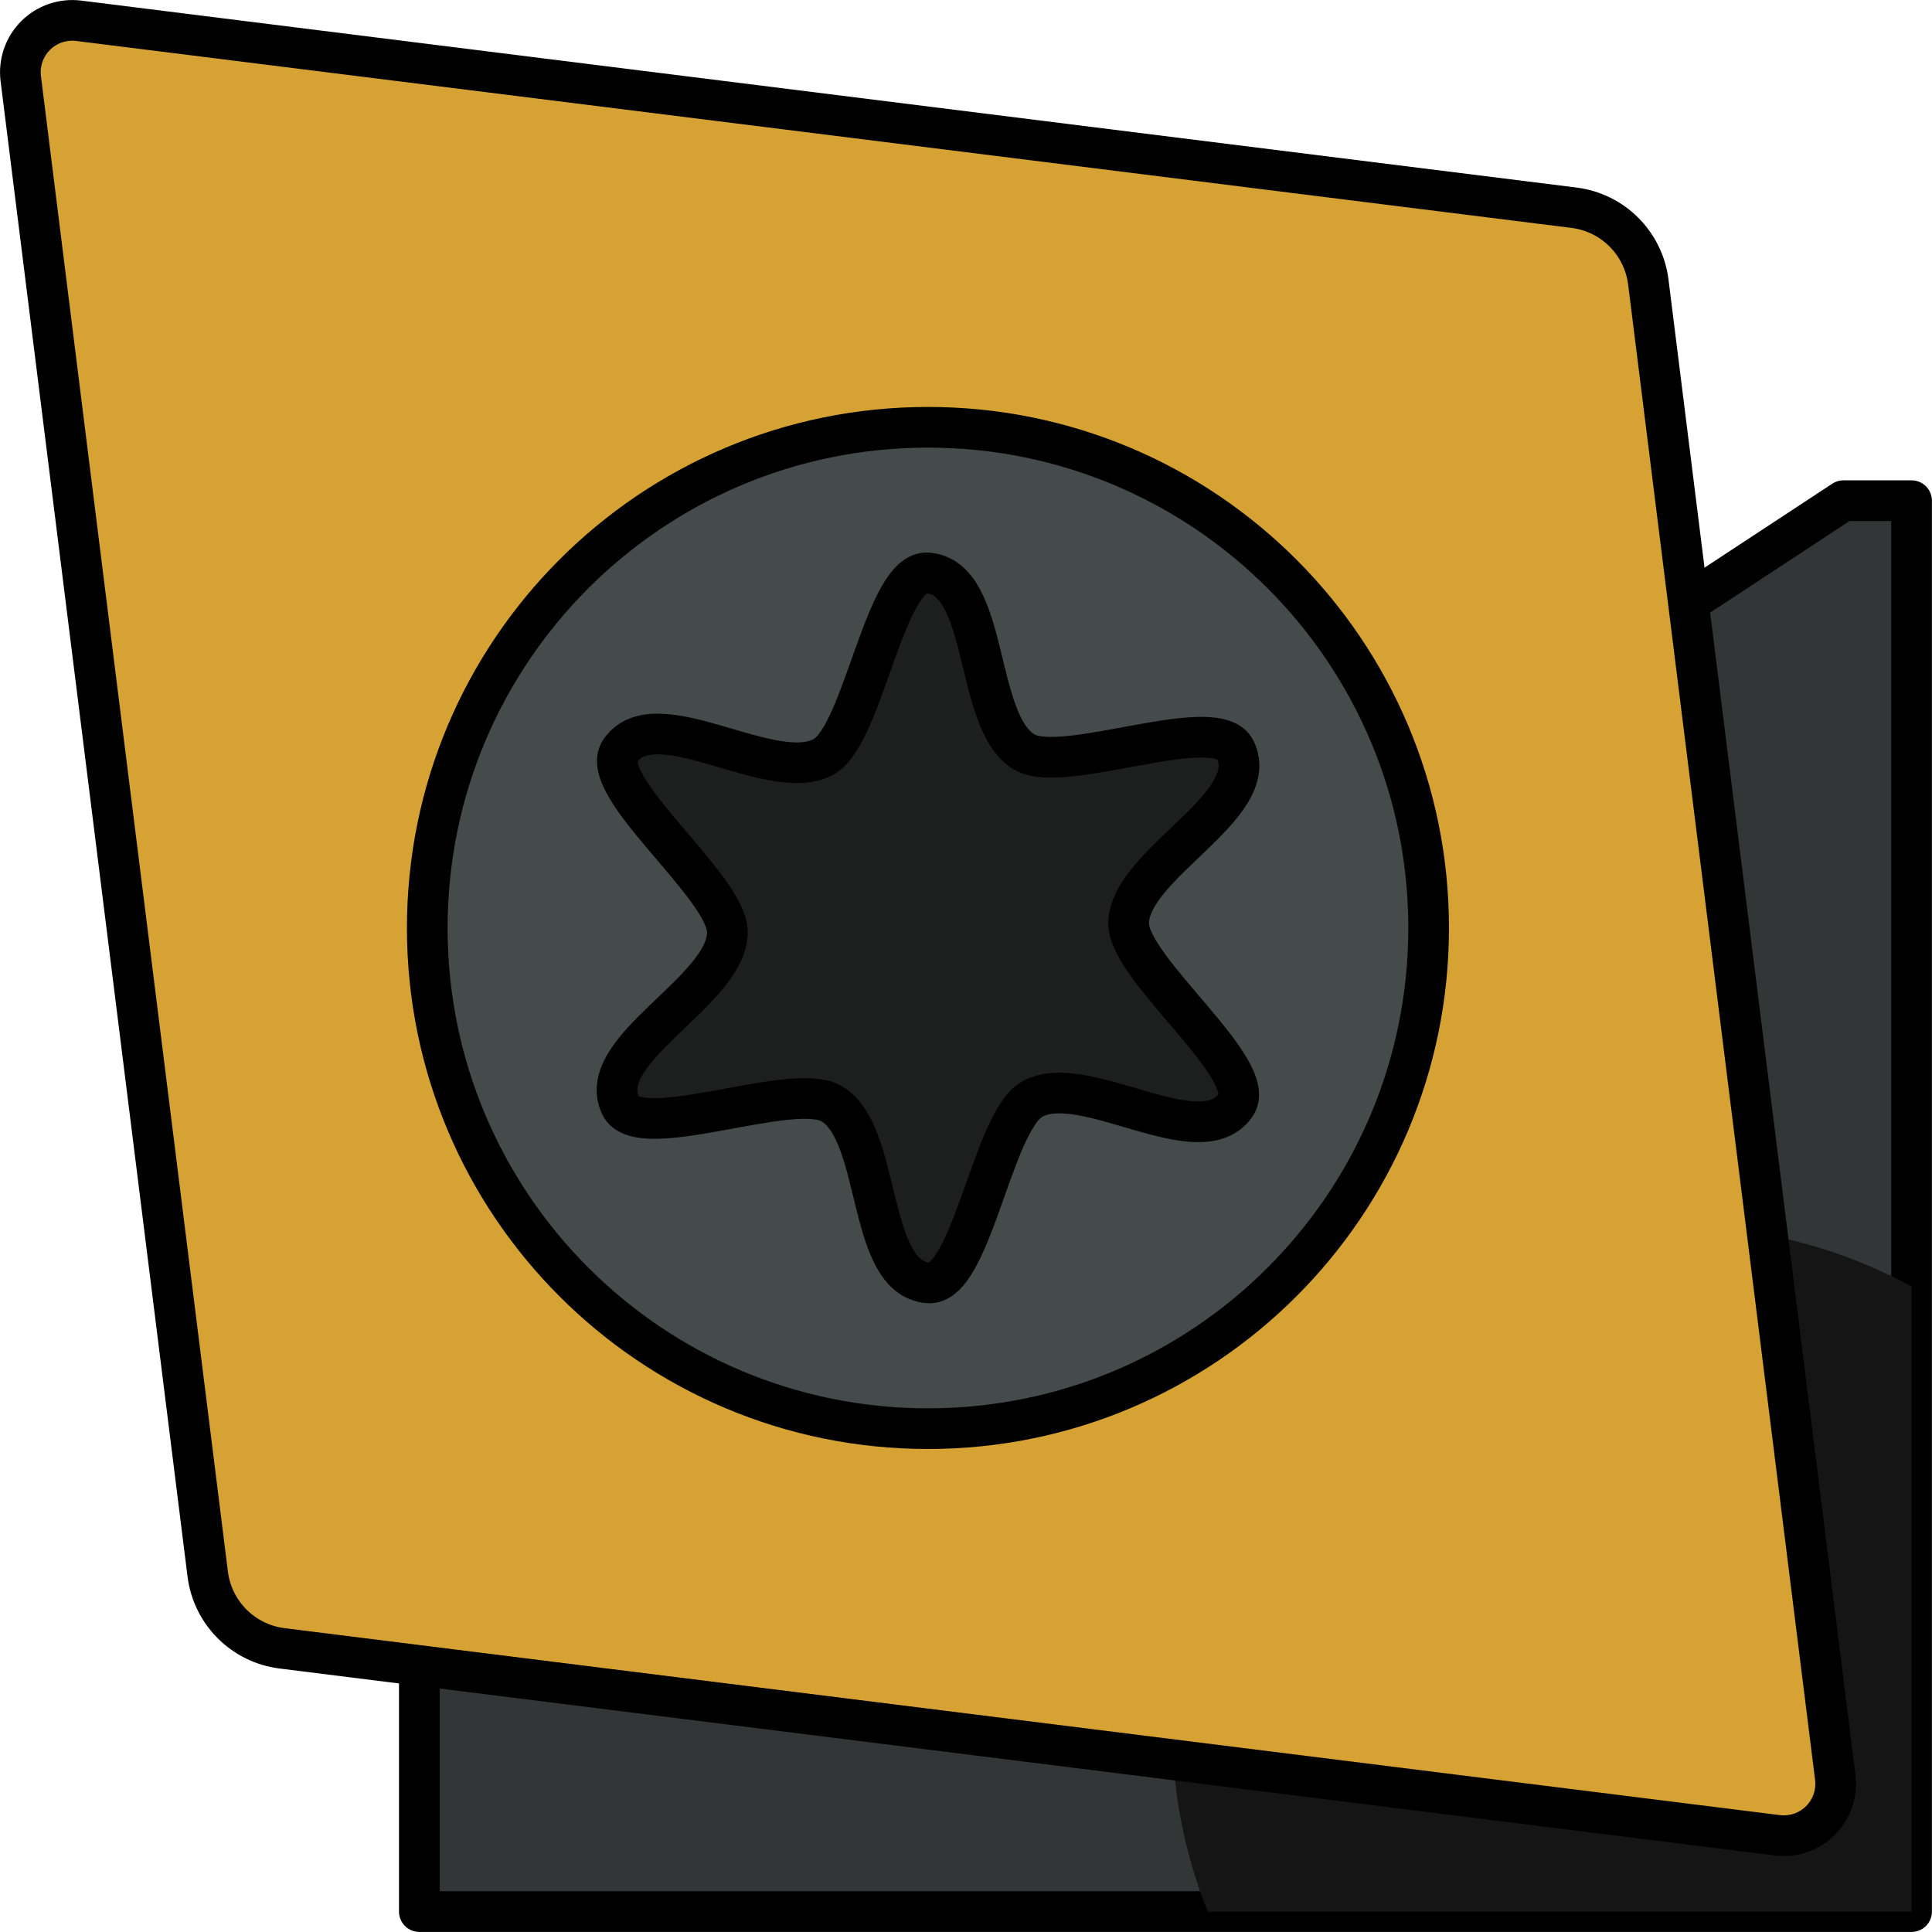
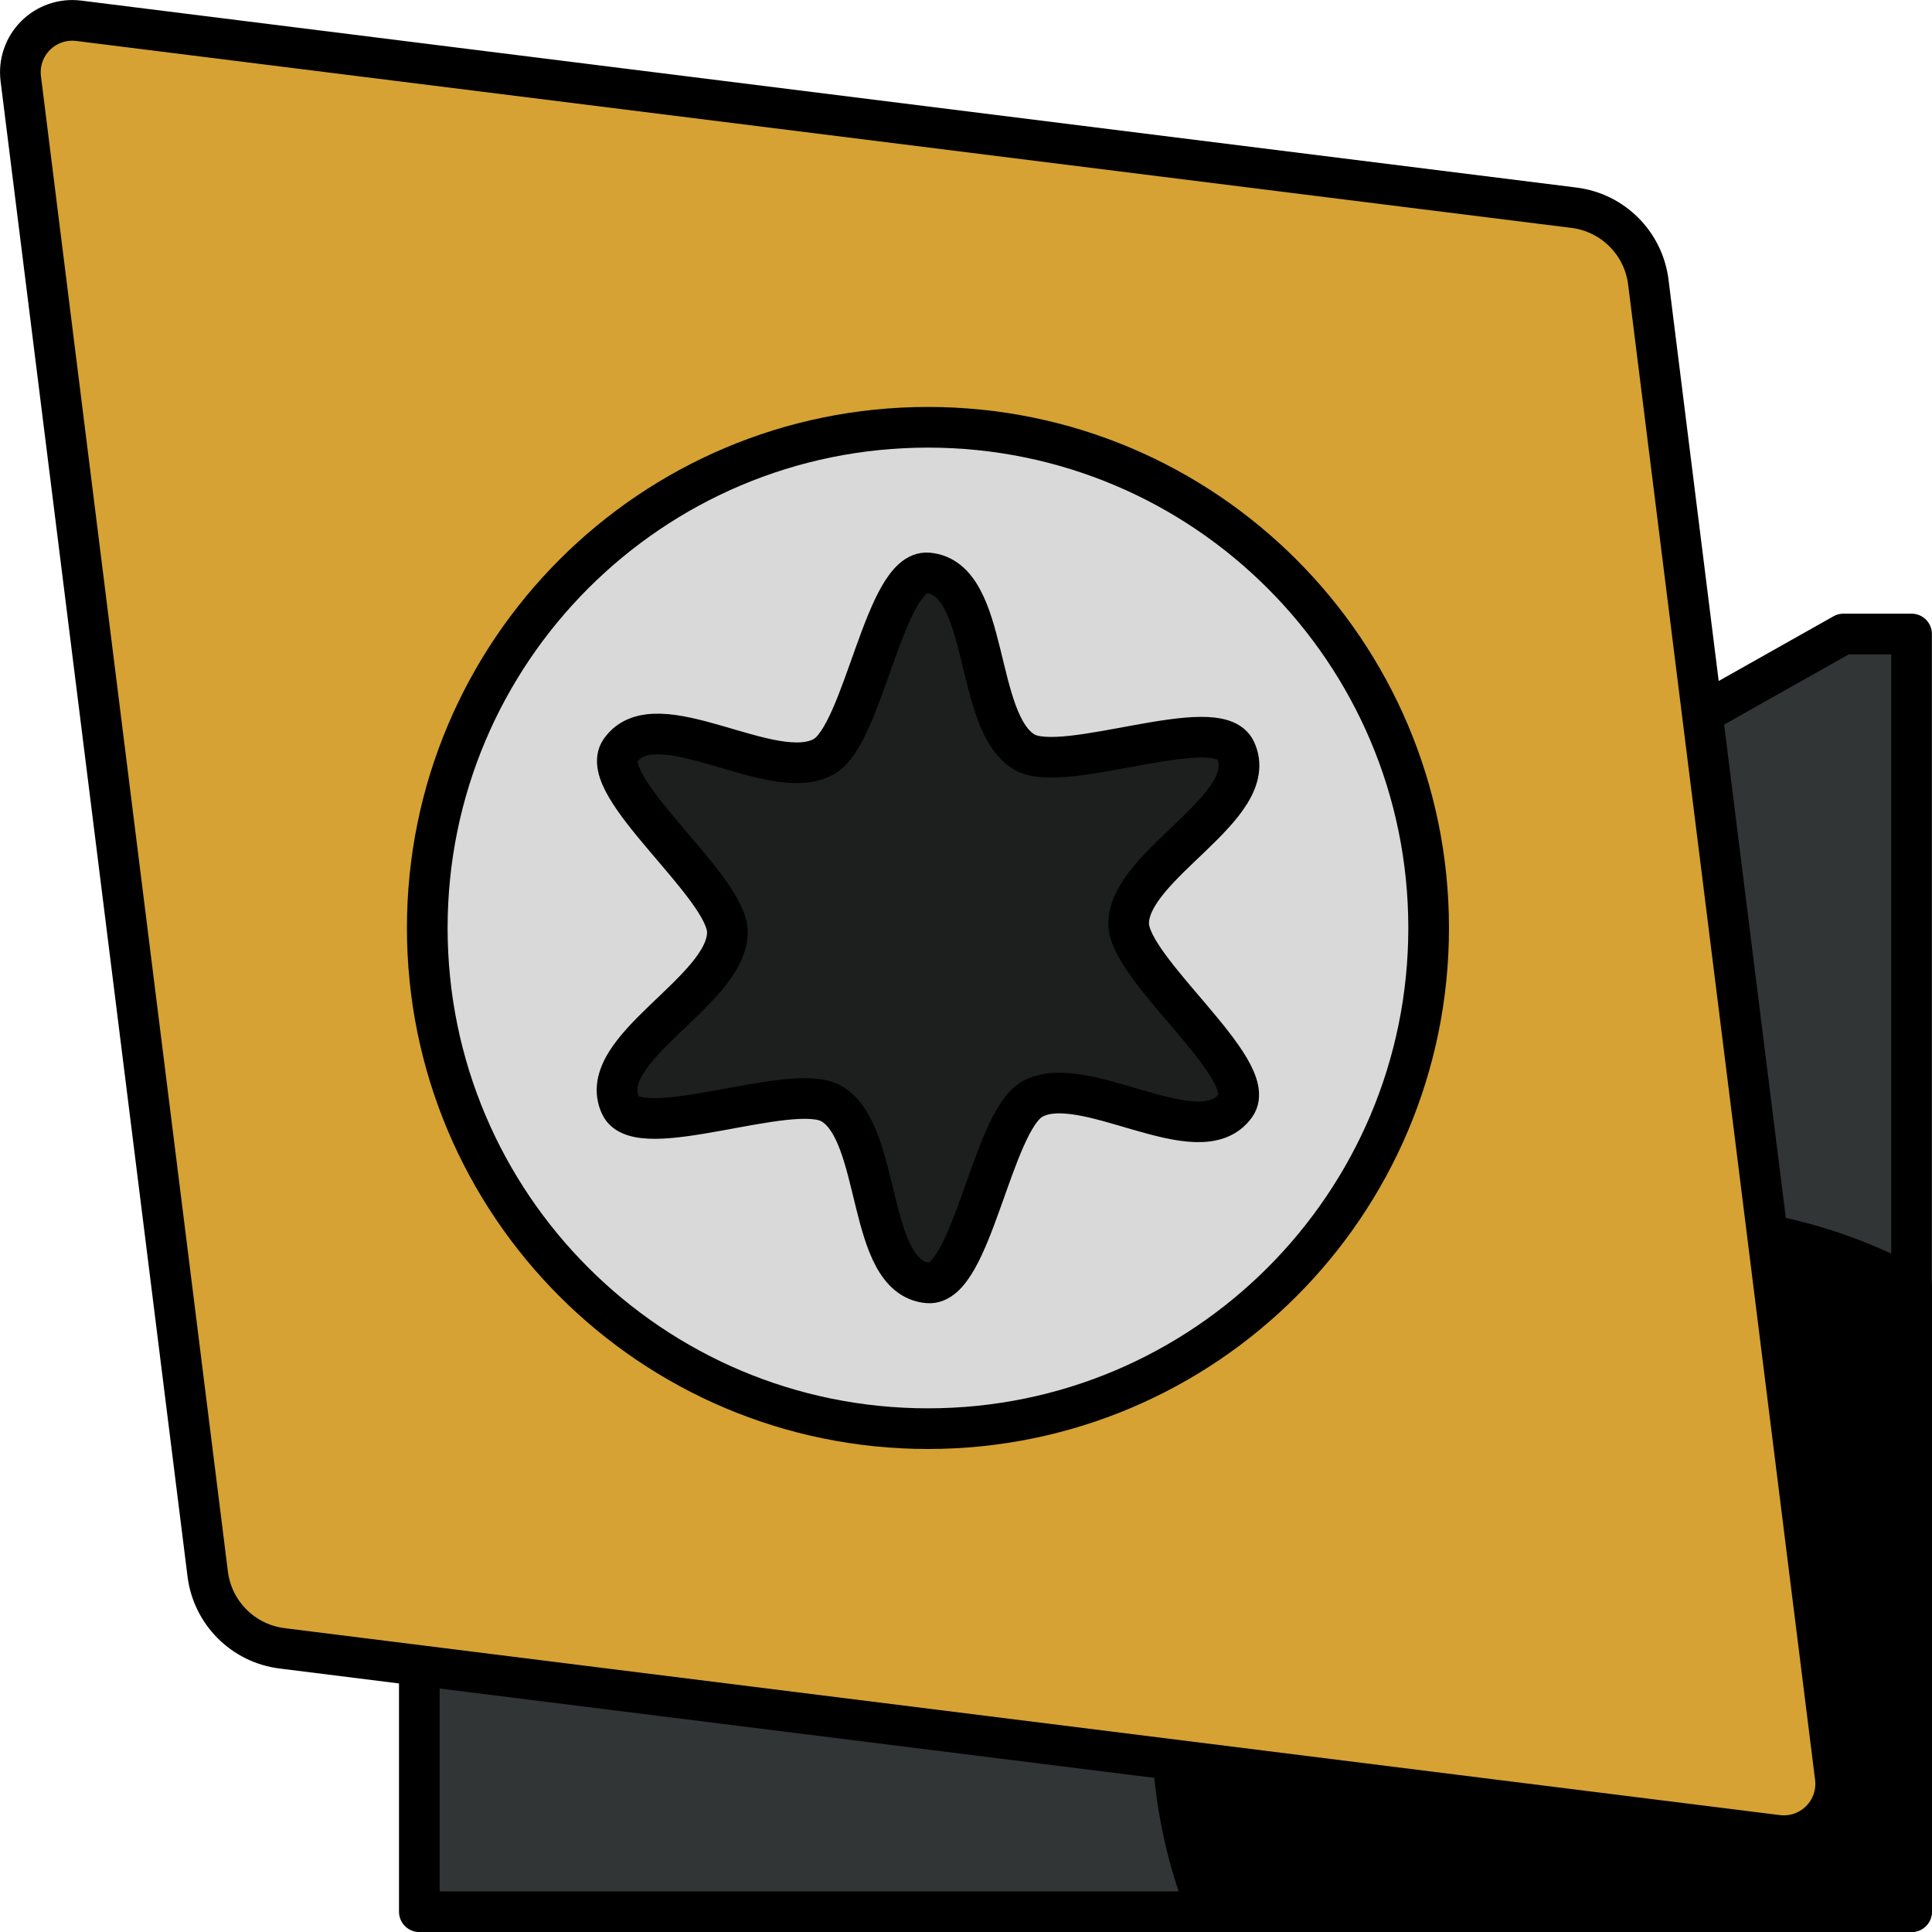
<svg xmlns="http://www.w3.org/2000/svg" width="15.346mm" height="15.346mm" viewBox="0 0 15.346 15.346" version="1.1" id="svg5" xml:space="preserve">
  <defs id="defs2" />
  <g id="layer1" transform="translate(-102.1912,-140.7181)">
-     <path id="path4556-2" style="fill:#333636;fill-opacity:1;stroke:#000000;stroke-width:0.323;stroke-linejoin:round;stroke-dasharray:none;stroke-opacity:1" d="m 116.834,144.695 -11.312,7.433 v 3.774 h 11.853 v -11.207 z" />
-     <path id="path2060-5-9-9" style="fill:#151515;fill-opacity:1;stroke:none;stroke-width:0.323;stroke-linejoin:round;stroke-dasharray:none;stroke-opacity:1" d="m 115.478,150.455 a 3.977,3.977 0 0 0 -3.977,3.976 3.977,3.977 0 0 0 0.283,1.471 h 5.591 v -4.965 a 3.977,3.977 0 0 0 -1.897,-0.482 z" />
+     <path id="path4556-2" style="fill:#313535;fill-opacity:1;stroke:#000000;stroke-width:0.323;stroke-linejoin:round;stroke-dasharray:none;stroke-opacity:1" d="m 116.834,145.754 -11.312,6.375 v 3.774 h 11.853 v -10.149 z" />
+     <path id="path2060-5-9-9" style="fill:#000000;fill-opacity:1;stroke:#000000;stroke-width:0.323;stroke-linejoin:round;stroke-dasharray:none;stroke-opacity:1" d="m 115.478,150.455 a 3.977,3.977 0 0 0 -3.977,3.976 3.977,3.977 0 0 0 0.283,1.471 h 5.591 v -4.965 a 3.977,3.977 0 0 0 -1.897,-0.482 z" />
    <path style="fill:#d5a233;fill-opacity:1;stroke:#000000;stroke-width:0.323;stroke-linejoin:round;stroke-dasharray:none;stroke-opacity:1" d="m 102.815,140.883 11.878,1.485 a 0.68,0.68 45 0 1 0.591,0.591 l 1.485,11.878 a 0.412,0.412 135 0 1 -0.459,0.459 l -11.878,-1.485 a 0.68,0.68 45 0 1 -0.591,-0.591 l -1.485,-11.878 a 0.412,0.412 135 0 1 0.459,-0.459 z" id="path379-2" />
-     <circle style="fill:#454a4a;fill-opacity:1;stroke:#000000;stroke-width:0.323;stroke-linejoin:round;stroke-dasharray:none;stroke-opacity:1" id="path2060-5-7" cx="109.562" cy="148.089" r="3.977" />
+     <circle style="fill:#d9d9d9;fill-opacity:1;stroke:#000000;stroke-width:0.323;stroke-linejoin:round;stroke-dasharray:none;stroke-opacity:1" id="path2060-5-7" cx="109.562" cy="148.089" r="3.977" />
    <path style="fill:#1d1f1f;fill-opacity:1;stroke:#000000;stroke-width:0.323;stroke-linejoin:round;stroke-dasharray:none;stroke-opacity:1" d="m 107.969,148.122 c 0,0.469 -1.06,0.929 -0.849,1.377 0.146,0.311 1.359,-0.197 1.675,-0.015 0.406,0.234 0.274,1.383 0.768,1.424 0.343,0.029 0.508,-1.275 0.825,-1.458 0.406,-0.234 1.334,0.454 1.618,0.047 0.196,-0.282 -0.85,-1.078 -0.85,-1.443 0,-0.469 1.06,-0.929 0.849,-1.377 -0.146,-0.311 -1.359,0.197 -1.675,0.016 -0.406,-0.234 -0.274,-1.383 -0.768,-1.424 -0.343,-0.029 -0.509,1.275 -0.825,1.458 -0.406,0.234 -1.335,-0.454 -1.618,-0.047 -0.196,0.282 0.85,1.078 0.85,1.443 z" id="path2177-2-5-22-9-9" />
  </g>
</svg>
